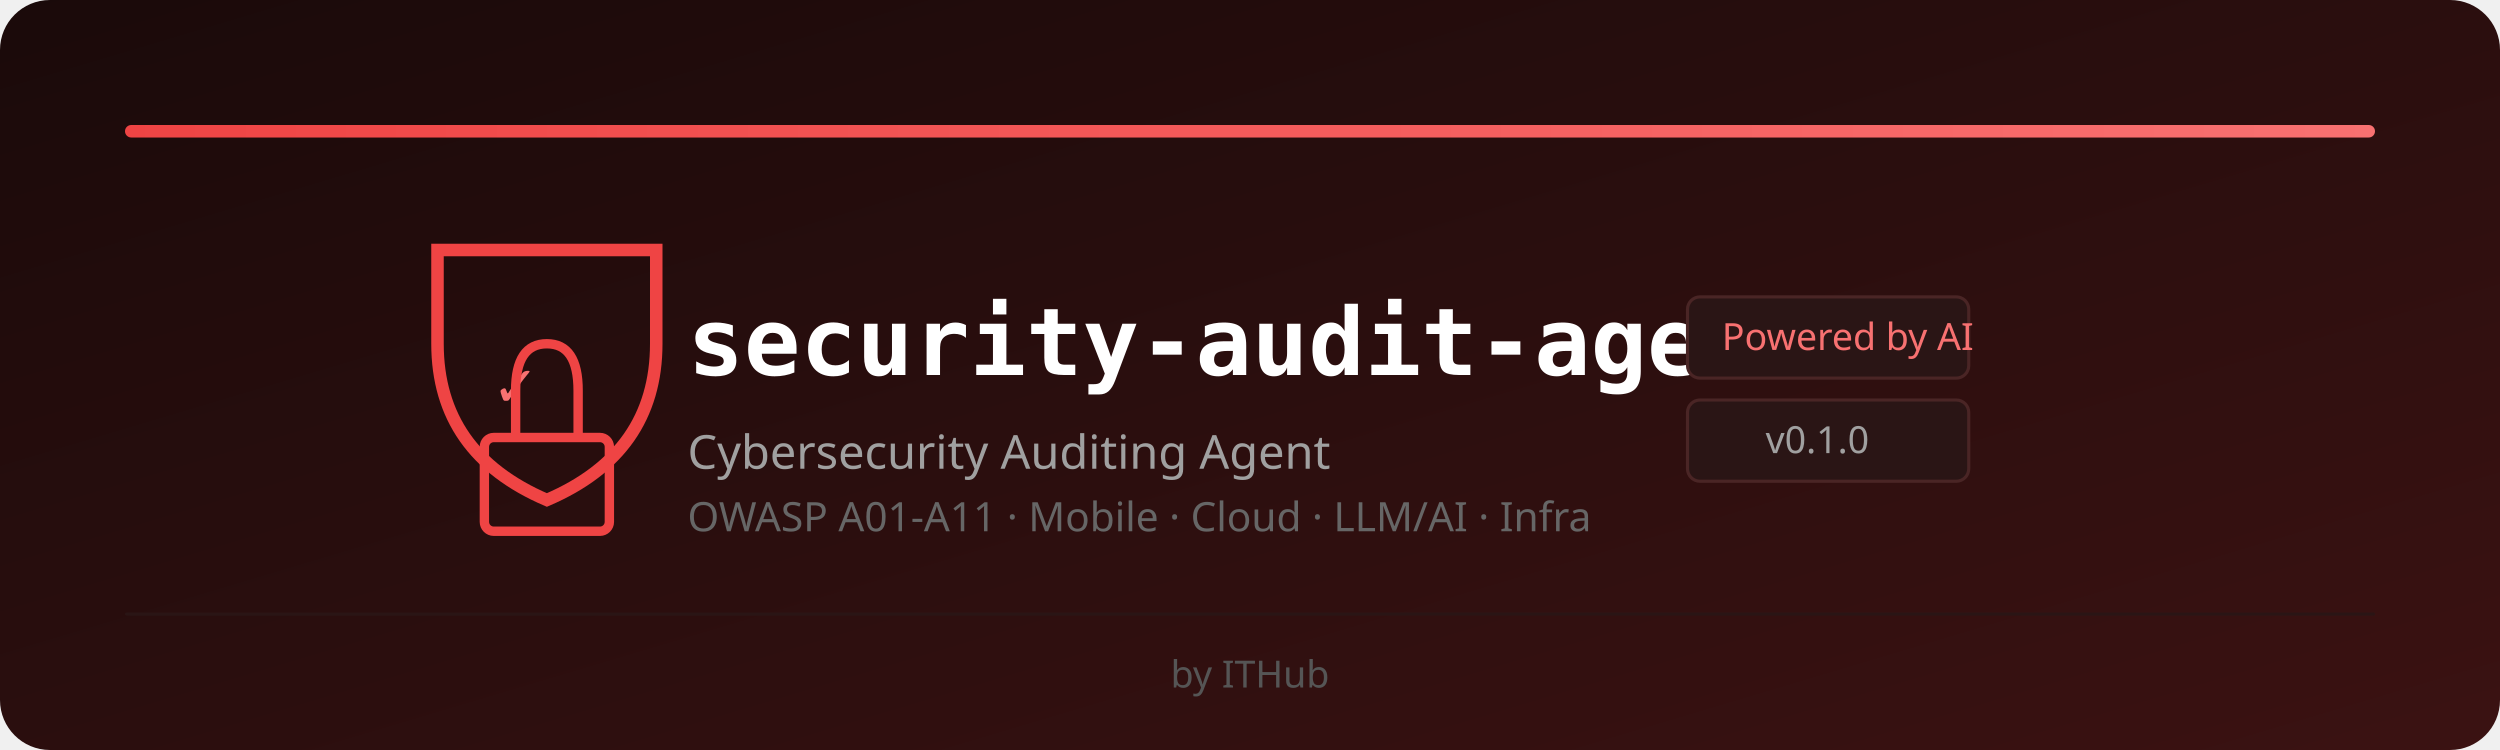
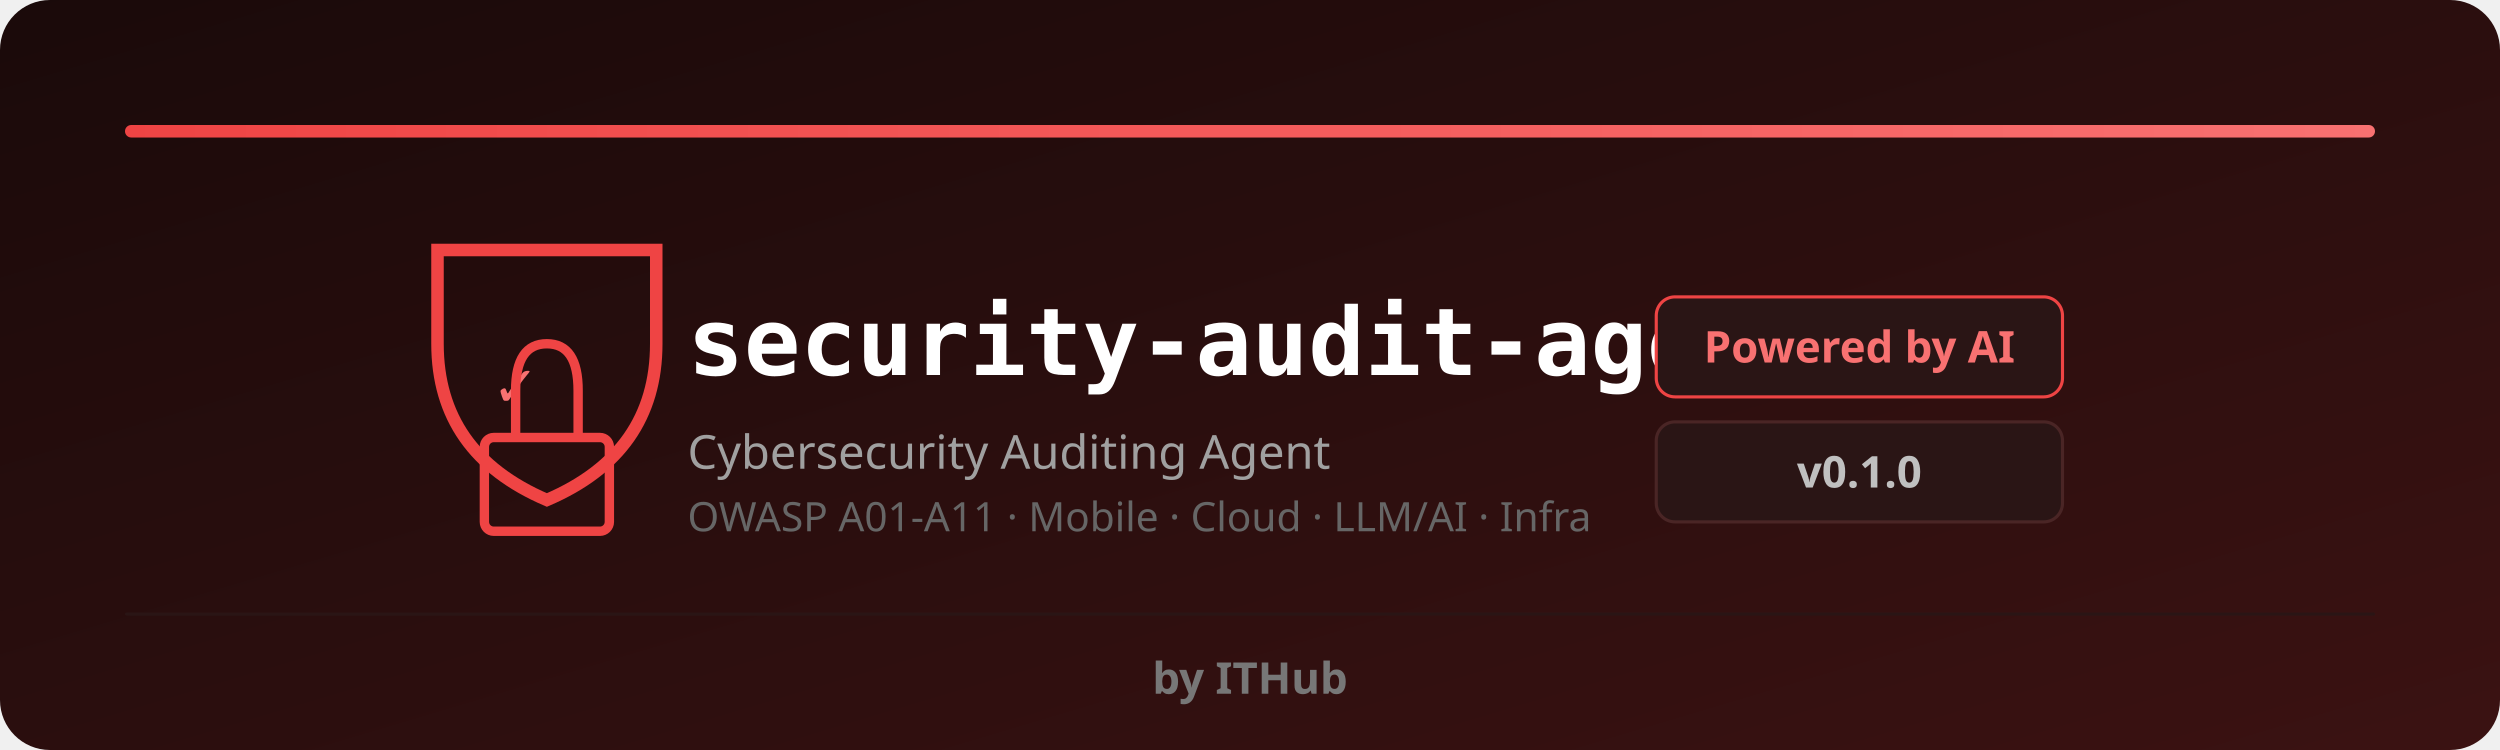
<svg xmlns="http://www.w3.org/2000/svg" width="800" height="240" viewBox="0 0 800 240">
  <defs>
    <linearGradient id="bg" x1="0%" y1="0%" x2="100%" y2="100%">
      <stop offset="0%" style="stop-color:#1a0a0a" />
      <stop offset="100%" style="stop-color:#3b1212" />
    </linearGradient>
    <linearGradient id="accent" x1="0%" y1="0%" x2="100%" y2="0%">
      <stop offset="0%" style="stop-color:#ef4444" />
      <stop offset="100%" style="stop-color:#f87171" />
    </linearGradient>
  </defs>
  <rect width="800" height="240" rx="16" fill="url(#bg)" />
  <rect x="40" y="40" width="720" height="4" rx="2" fill="url(#accent)" />
  <path d="M140 80 L140 110 Q140 145 175 160 Q210 145 210 110 L210 80 Z" fill="none" stroke="#ef4444" stroke-width="4" />
  <text x="165" y="130" font-family="sans-serif" font-size="18" fill="#f87171" text-anchor="middle">✓</text>
  <rect x="155" y="140" width="40" height="30" rx="3" fill="none" stroke="#ef4444" stroke-width="3" />
  <path d="M165 140 L165 125 Q165 110 175 110 Q185 110 185 125 L185 140" fill="none" stroke="#ef4444" stroke-width="3" />
  <text x="220" y="120" font-family="monospace" font-size="30" font-weight="bold" fill="#ffffff">security-audit-agent</text>
  <text x="220" y="150" font-family="sans-serif" font-size="15" fill="#a0a0a0">
    Cybersecurity Auditing Agent
  </text>
  <text x="220" y="170" font-family="sans-serif" font-size="13" fill="#666666">
    OWASP A01-A11 · Mobile · Cloud · LLM/AI · Infra
  </text>
-   <rect x="540" y="95" width="90" height="26" rx="4" fill="#2a1515" stroke="#4a2525" stroke-width="1" />
-   <text x="551" y="112" font-family="sans-serif" font-size="12" fill="#f87171">Powered by AI</text>
-   <rect x="540" y="128" width="90" height="26" rx="4" fill="#2a1515" stroke="#4a2525" stroke-width="1" />
-   <text x="565" y="145" font-family="sans-serif" font-size="12" fill="#a0a0a0">v0.1.0</text>
+   <rect x="530" y="95" width="130" height="32" rx="6" fill="#2a1515" stroke="#ef4444" stroke-width="1" />
+   <text x="595" y="116" font-family="sans-serif" font-size="14" font-weight="bold" fill="#f87171" text-anchor="middle">Powered by AI</text>
+   <rect x="530" y="135" width="130" height="32" rx="6" fill="#2a1515" stroke="#4a2525" stroke-width="1" />
+   <text x="595" y="156" font-family="sans-serif" font-size="14" font-weight="bold" fill="#c0c0c0" text-anchor="middle">v0.1.0</text>
  <rect x="40" y="196" width="720" height="1" rx="0.5" fill="#2a1515" />
-   <text x="400" y="220" font-family="sans-serif" font-size="12" fill="#555555" text-anchor="middle">by ITHub</text>
+   <text x="400" y="222" font-family="sans-serif" font-size="14" font-weight="bold" fill="#777777" text-anchor="middle">by ITHub</text>
</svg>
